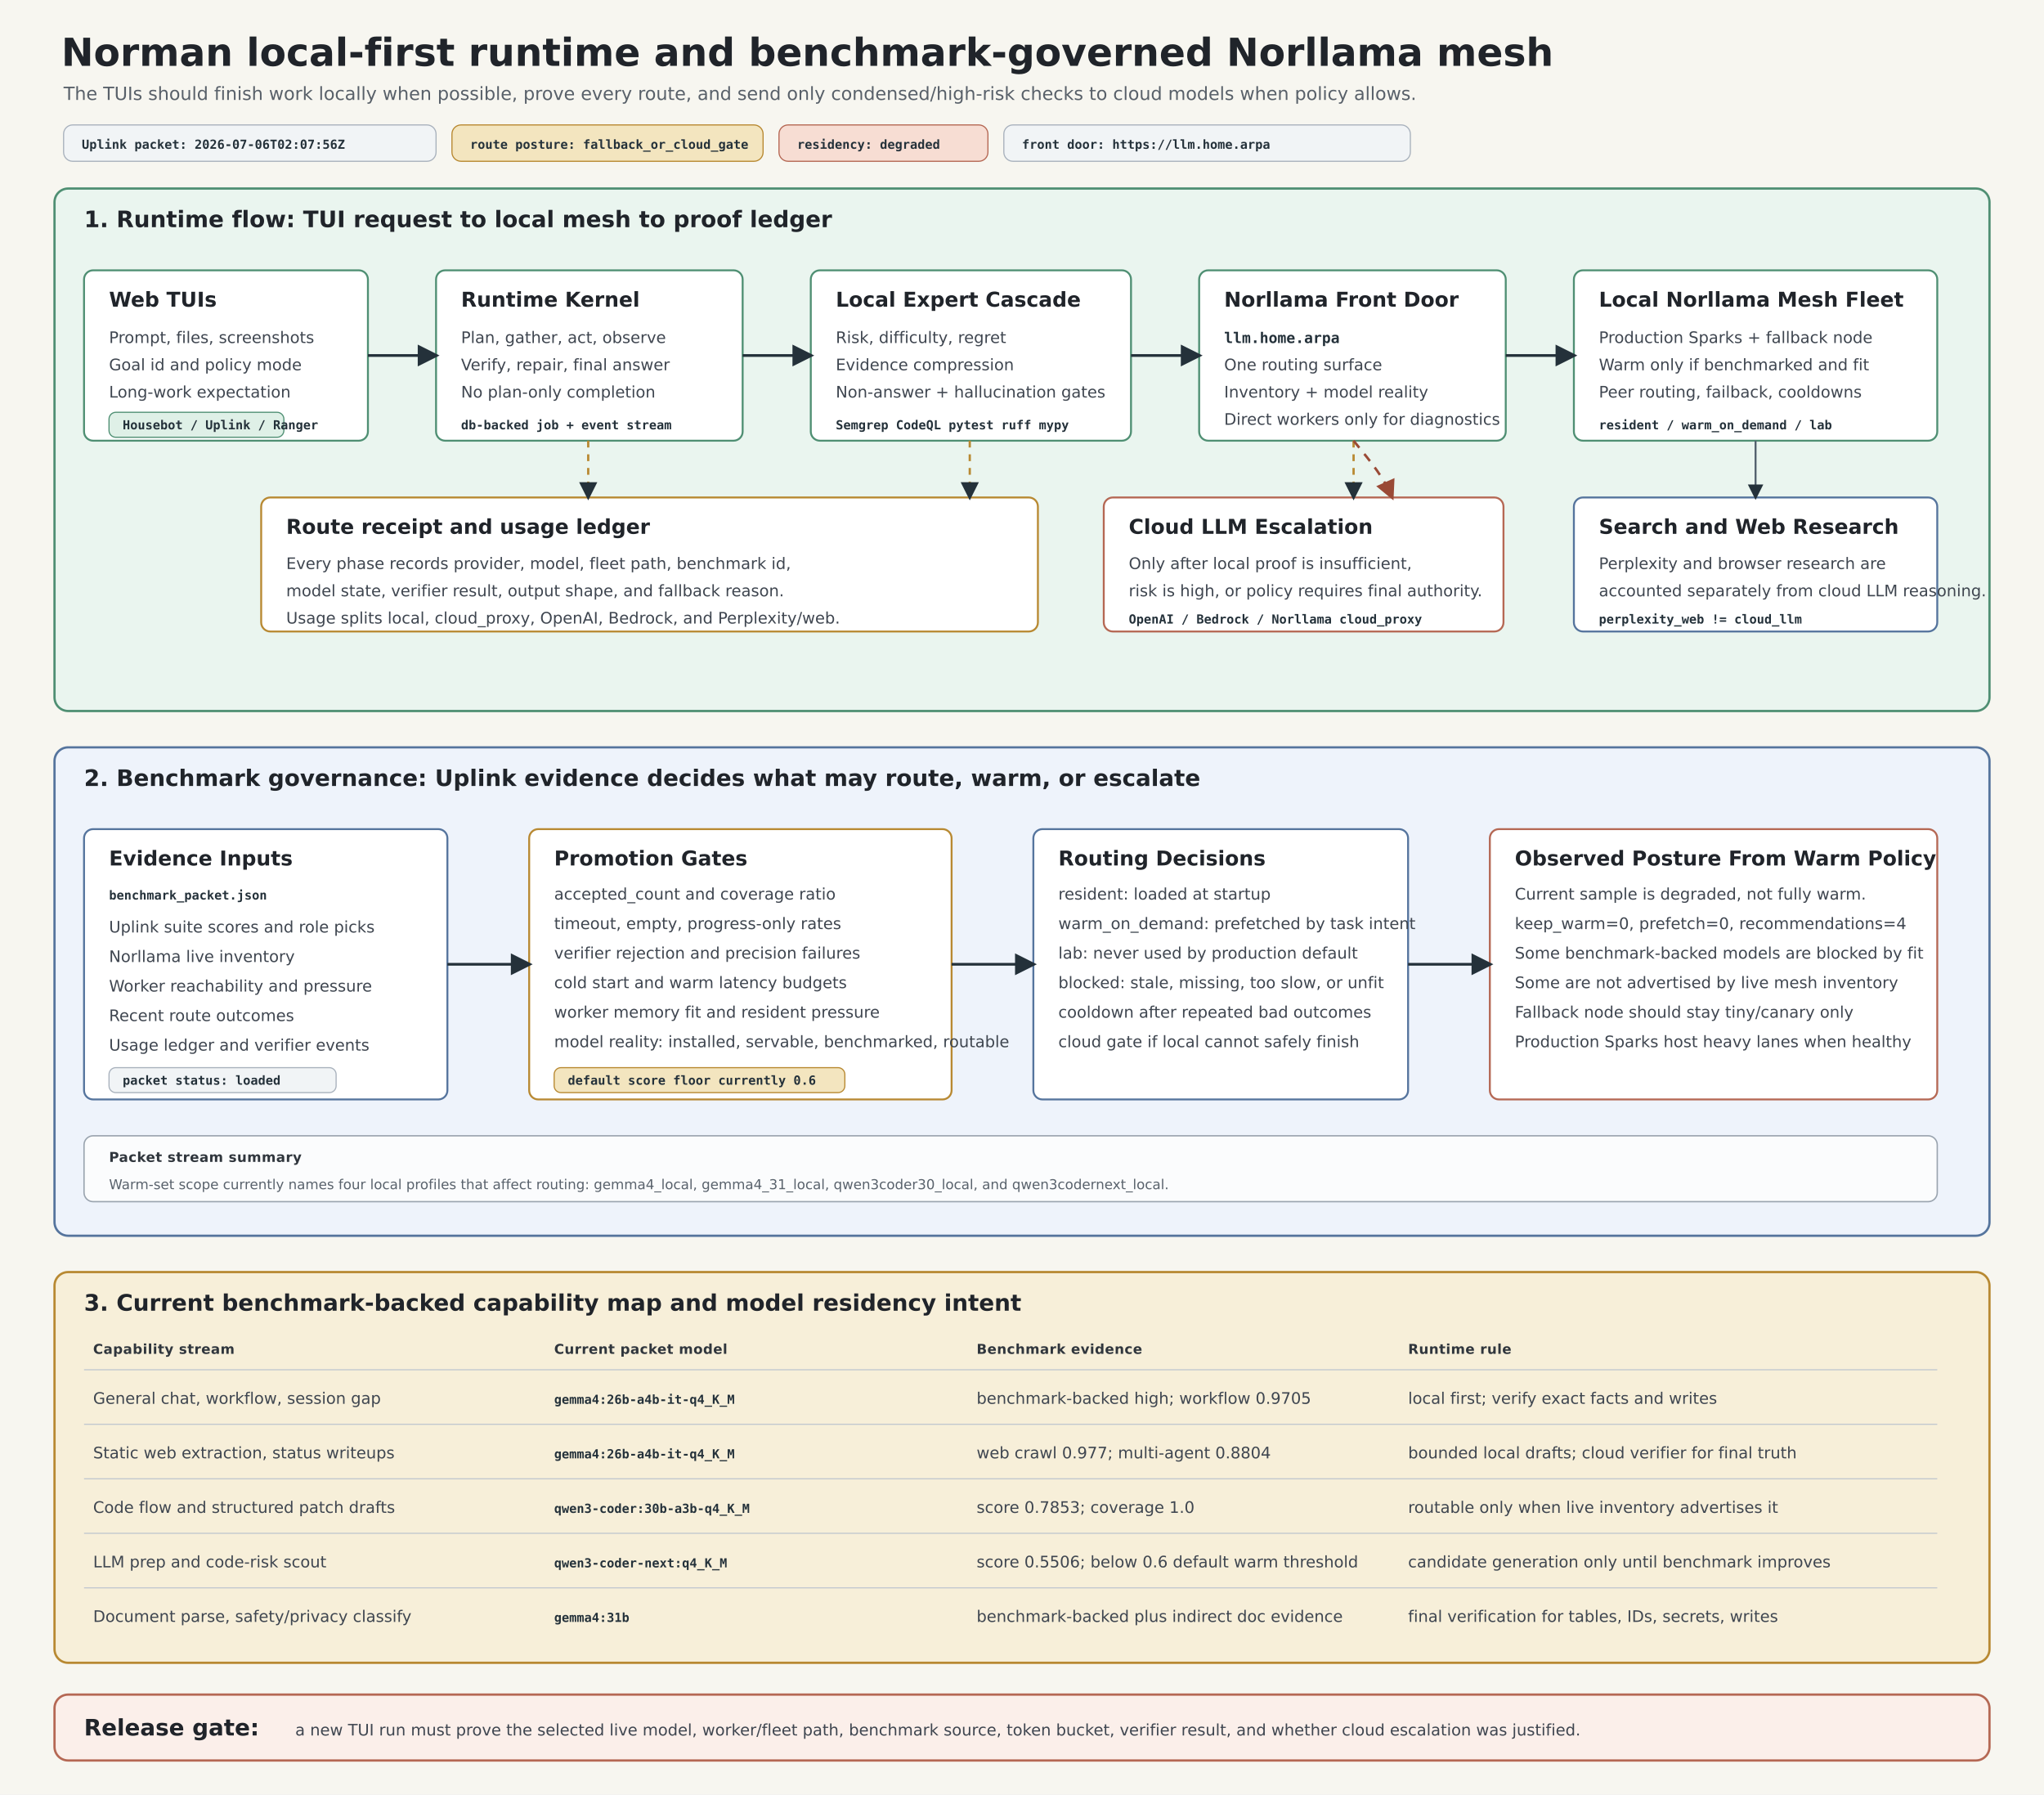
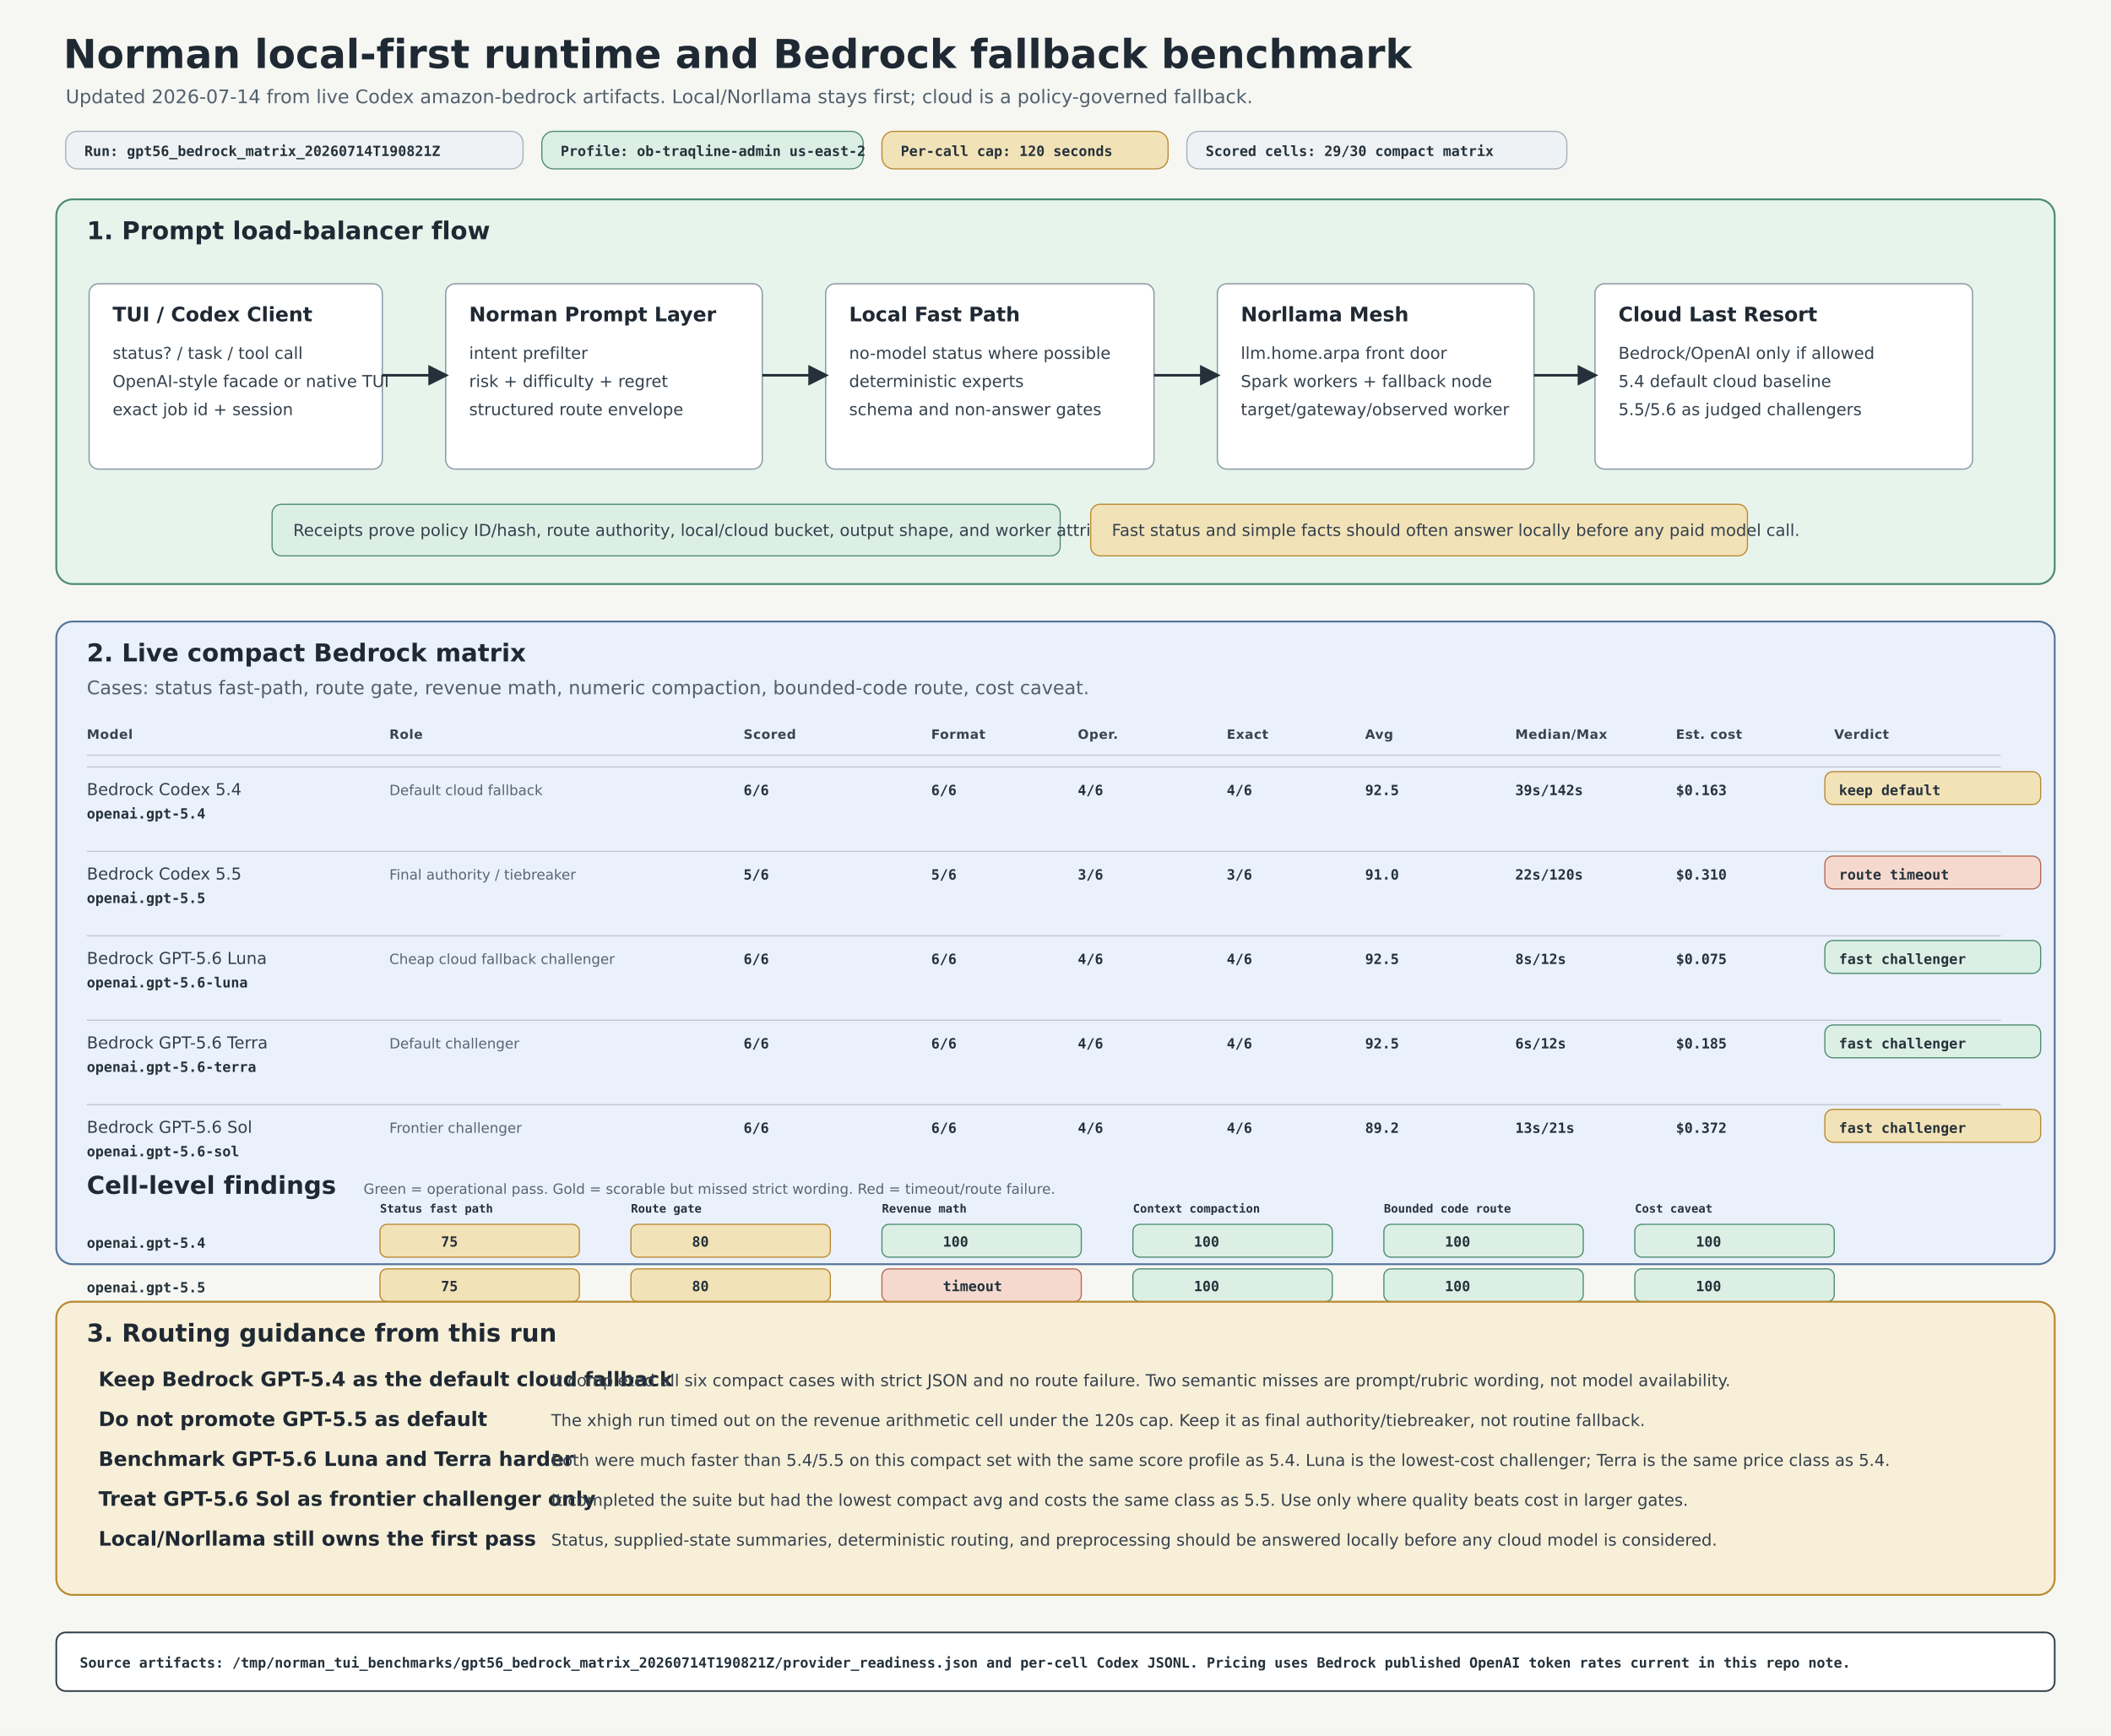
- <svg xmlns="http://www.w3.org/2000/svg" width="1800" height="1580" viewBox="0 0 1800 1580" role="img" aria-labelledby="title desc">
+ <svg xmlns="http://www.w3.org/2000/svg" width="1800" height="1480" viewBox="0 0 1800 1480" role="img" aria-labelledby="title desc">
  <defs>
-     <marker id="arrow-dark" viewBox="0 0 10 10" refX="8.4" refY="5" markerWidth="8" markerHeight="8" orient="auto-start-reverse">
+     <marker id="arrow" viewBox="0 0 10 10" refX="8.4" refY="5" markerWidth="8" markerHeight="8" orient="auto-start-reverse">
      <path d="M 0 0 L 10 5 L 0 10 z" fill="#24313a" />
    </marker>
-     <marker id="arrow-warn" viewBox="0 0 10 10" refX="8.4" refY="5" markerWidth="8" markerHeight="8" orient="auto-start-reverse">
-       <path d="M 0 0 L 10 5 L 0 10 z" fill="#9a4a36" />
-     </marker>
    <style>
-       .bg { fill: #f7f6f0; }
-       .title { font: 700 34px "DejaVu Sans", Arial, sans-serif; fill: #20242a; }
-       .subtitle { font: 500 16px "DejaVu Sans", Arial, sans-serif; fill: #586069; }
-       .section-title { font: 700 20px "DejaVu Sans", Arial, sans-serif; fill: #20242a; }
-       .card-title { font: 700 18px "DejaVu Sans", Arial, sans-serif; fill: #20242a; }
-       .label { font: 700 12px "DejaVu Sans", Arial, sans-serif; fill: #30363d; text-transform: uppercase; letter-spacing: .3px; }
-       .text { font: 500 14px "DejaVu Sans", Arial, sans-serif; fill: #3f4650; }
-       .small { font: 500 12px "DejaVu Sans", Arial, sans-serif; fill: #59626c; }
-       .mono { font: 600 13px "DejaVu Sans Mono", Consolas, monospace; fill: #24313a; }
-       .mono-small { font: 600 11px "DejaVu Sans Mono", Consolas, monospace; fill: #24313a; }
-       .panel-runtime { fill: #eaf5ef; stroke: #4f8f73; stroke-width: 2; }
-       .panel-bench { fill: #eef3fb; stroke: #55749d; stroke-width: 2; }
-       .panel-models { fill: #f7efd9; stroke: #b88932; stroke-width: 2; }
-       .panel-proof { fill: #fbefea; stroke: #b56854; stroke-width: 2; }
-       .card { fill: #ffffff; stroke: #34414d; stroke-width: 1.6; }
-       .card-green { fill: #ffffff; stroke: #4f8f73; stroke-width: 1.7; }
-       .card-blue { fill: #ffffff; stroke: #55749d; stroke-width: 1.7; }
-       .card-gold { fill: #ffffff; stroke: #b88932; stroke-width: 1.7; }
-       .card-red { fill: #ffffff; stroke: #b56854; stroke-width: 1.7; }
-       .muted-card { fill: #fbfcfd; stroke: #9aa4af; stroke-width: 1.2; }
-       .flow { fill: none; stroke: #24313a; stroke-width: 2.4; marker-end: url(#arrow-dark); }
-       .flow-thin { fill: none; stroke: #52606d; stroke-width: 1.7; marker-end: url(#arrow-dark); }
-       .cloud-flow { fill: none; stroke: #9a4a36; stroke-width: 2.2; stroke-dasharray: 8 7; marker-end: url(#arrow-warn); }
-       .receipt-flow { fill: none; stroke: #b88932; stroke-width: 2; stroke-dasharray: 6 6; marker-end: url(#arrow-dark); }
-       .pill { fill: #f1f4f6; stroke: #a9b2bd; stroke-width: 1; }
-       .pill-green { fill: #dff0e7; stroke: #4f8f73; stroke-width: 1; }
-       .pill-gold { fill: #f3e5bf; stroke: #b88932; stroke-width: 1; }
-       .pill-red { fill: #f7ddd3; stroke: #b56854; stroke-width: 1; }
-       .hairline { stroke: #c2c8cf; stroke-width: 1; }
-     </style>
+ .bg{fill:#f6f7f3}.title{font:700 34px DejaVu Sans,Arial,sans-serif;fill:#1f2933}.subtitle{font:500 16px DejaVu Sans,Arial,sans-serif;fill:#52606d}.section{font:700 21px DejaVu Sans,Arial,sans-serif;fill:#1f2933}.card-title{font:700 17px DejaVu Sans,Arial,sans-serif;fill:#1f2933}.label{font:700 11px DejaVu Sans,Arial,sans-serif;fill:#39444e;text-transform:uppercase;letter-spacing:.4px}.text{font:500 14px DejaVu Sans,Arial,sans-serif;fill:#34414d}.small{font:500 12px DejaVu Sans,Arial,sans-serif;fill:#586474}.mono{font:600 12px DejaVu Sans Mono,Consolas,monospace;fill:#24313a}.tiny{font:600 10px DejaVu Sans Mono,Consolas,monospace;fill:#24313a}.panel{fill:#fff;stroke:#2f3b46;stroke-width:1.4}.green{fill:#e7f4ec;stroke:#4c8b6f;stroke-width:1.6}.blue{fill:#eaf1fb;stroke:#55749d;stroke-width:1.6}.gold{fill:#f8efd8;stroke:#b88932;stroke-width:1.6}.red{fill:#f9e7df;stroke:#b56854;stroke-width:1.6}.card{fill:#fff;stroke:#8d99a6;stroke-width:1.1}.pill{fill:#eef2f5;stroke:#a5b0bb;stroke-width:1}.pill-green{fill:#dcefe5;stroke:#4c8b6f;stroke-width:1}.pill-gold{fill:#f2e2b7;stroke:#b88932;stroke-width:1}.pill-red{fill:#f5d9cf;stroke:#b56854;stroke-width:1}.line{stroke:#c2c8cf;stroke-width:1}.flow{fill:none;stroke:#24313a;stroke-width:2.2;marker-end:url(#arrow)}.flow-dash{fill:none;stroke:#9a4a36;stroke-width:2;stroke-dasharray:7 7;marker-end:url(#arrow)}
+ </style>
  </defs>
-   <rect class="bg" x="0" y="0" width="1800" height="1580" />
-   <text class="title" x="54" y="58">Norman local-first runtime and benchmark-governed Norllama mesh</text>
-   <text class="subtitle" x="56" y="88">The TUIs should finish work locally when possible, prove every route, and send only condensed/high-risk checks to cloud models when policy allows.</text>
-   <g id="status-pills">
-     <rect class="pill" x="56" y="110" width="328" height="32" rx="8" />
-     <text class="mono-small" x="72" y="131">Uplink packet: 2026-07-06T02:07:56Z</text>
-     <rect class="pill-gold" x="398" y="110" width="274" height="32" rx="8" />
-     <text class="mono-small" x="414" y="131">route posture: fallback_or_cloud_gate</text>
-     <rect class="pill-red" x="686" y="110" width="184" height="32" rx="8" />
-     <text class="mono-small" x="702" y="131">residency: degraded</text>
-     <rect class="pill" x="884" y="110" width="358" height="32" rx="8" />
-     <text class="mono-small" x="900" y="131">front door: https://llm.home.arpa</text>
-   </g>
-   <rect class="panel-runtime" x="48" y="166" width="1704" height="460" rx="12" />
-   <text class="section-title" x="74" y="200">1. Runtime flow: TUI request to local mesh to proof ledger</text>
-   <g id="web-tui">
-     <rect class="card-green" x="74" y="238" width="250" height="150" rx="8" />
-     <text class="card-title" x="96" y="270">Web TUIs</text>
-     <text class="text" x="96" y="302">Prompt, files, screenshots</text>
-     <text class="text" x="96" y="326">Goal id and policy mode</text>
-     <text class="text" x="96" y="350">Long-work expectation</text>
-     <rect class="pill-green" x="96" y="363" width="154" height="22" rx="6" />
-     <text class="mono-small" x="108" y="378">Housebot / Uplink / Ranger</text>
-   </g>
-   <g id="kernel">
-     <rect class="card-green" x="384" y="238" width="270" height="150" rx="8" />
-     <text class="card-title" x="406" y="270">Runtime Kernel</text>
-     <text class="text" x="406" y="302">Plan, gather, act, observe</text>
-     <text class="text" x="406" y="326">Verify, repair, final answer</text>
-     <text class="text" x="406" y="350">No plan-only completion</text>
-     <text class="mono-small" x="406" y="378">db-backed job + event stream</text>
-   </g>
-   <g id="experts">
-     <rect class="card-green" x="714" y="238" width="282" height="150" rx="8" />
-     <text class="card-title" x="736" y="270">Local Expert Cascade</text>
-     <text class="text" x="736" y="302">Risk, difficulty, regret</text>
-     <text class="text" x="736" y="326">Evidence compression</text>
-     <text class="text" x="736" y="350">Non-answer + hallucination gates</text>
-     <text class="mono-small" x="736" y="378">Semgrep CodeQL pytest ruff mypy</text>
-   </g>
-   <g id="frontdoor">
-     <rect class="card-green" x="1056" y="238" width="270" height="150" rx="8" />
-     <text class="card-title" x="1078" y="270">Norllama Front Door</text>
-     <text class="mono" x="1078" y="302">llm.home.arpa</text>
-     <text class="text" x="1078" y="326">One routing surface</text>
-     <text class="text" x="1078" y="350">Inventory + model reality</text>
-     <text class="text" x="1078" y="374">Direct workers only for diagnostics</text>
-   </g>
-   <g id="fleet">
-     <rect class="card-green" x="1386" y="238" width="320" height="150" rx="8" />
-     <text class="card-title" x="1408" y="270">Local Norllama Mesh Fleet</text>
-     <text class="text" x="1408" y="302">Production Sparks + fallback node</text>
-     <text class="text" x="1408" y="326">Warm only if benchmarked and fit</text>
-     <text class="text" x="1408" y="350">Peer routing, failback, cooldowns</text>
-     <text class="mono-small" x="1408" y="378">resident / warm_on_demand / lab</text>
-   </g>
-   <path class="flow" d="M 324 313 L 384 313" />
-   <path class="flow" d="M 654 313 L 714 313" />
-   <path class="flow" d="M 996 313 L 1056 313" />
-   <path class="flow" d="M 1326 313 L 1386 313" />
-   <g id="receipt-ledger">
-     <rect class="card-gold" x="230" y="438" width="684" height="118" rx="8" />
-     <text class="card-title" x="252" y="470">Route receipt and usage ledger</text>
-     <text class="text" x="252" y="501">Every phase records provider, model, fleet path, benchmark id,</text>
-     <text class="text" x="252" y="525">model state, verifier result, output shape, and fallback reason.</text>
-     <text class="text" x="252" y="549">Usage splits local, cloud_proxy, OpenAI, Bedrock, and Perplexity/web.</text>
-   </g>
-   <g id="cloud">
-     <rect class="card-red" x="972" y="438" width="352" height="118" rx="8" />
-     <text class="card-title" x="994" y="470">Cloud LLM Escalation</text>
-     <text class="text" x="994" y="501">Only after local proof is insufficient,</text>
-     <text class="text" x="994" y="525">risk is high, or policy requires final authority.</text>
-     <text class="mono-small" x="994" y="549">OpenAI / Bedrock / Norllama cloud_proxy</text>
-   </g>
-   <g id="search">
-     <rect class="card-blue" x="1386" y="438" width="320" height="118" rx="8" />
-     <text class="card-title" x="1408" y="470">Search and Web Research</text>
-     <text class="text" x="1408" y="501">Perplexity and browser research are</text>
-     <text class="text" x="1408" y="525">accounted separately from cloud LLM reasoning.</text>
-     <text class="mono-small" x="1408" y="549">perplexity_web != cloud_llm</text>
-   </g>
-   <path class="receipt-flow" d="M 518 388 L 518 438" />
-   <path class="receipt-flow" d="M 854 388 L 854 438" />
-   <path class="receipt-flow" d="M 1192 388 L 1192 438" />
-   <path class="cloud-flow" d="M 1192 388 C 1210 410 1218 420 1226 438" />
-   <path class="flow-thin" d="M 1546 388 L 1546 438" />
-   <rect class="panel-bench" x="48" y="658" width="1704" height="430" rx="12" />
-   <text class="section-title" x="74" y="692">2. Benchmark governance: Uplink evidence decides what may route, warm, or escalate</text>
-   <g id="evidence-inputs">
-     <rect class="card-blue" x="74" y="730" width="320" height="238" rx="8" />
-     <text class="card-title" x="96" y="762">Evidence Inputs</text>
-     <text class="mono-small" x="96" y="792">benchmark_packet.json</text>
-     <text class="text" x="96" y="821">Uplink suite scores and role picks</text>
-     <text class="text" x="96" y="847">Norllama live inventory</text>
-     <text class="text" x="96" y="873">Worker reachability and pressure</text>
-     <text class="text" x="96" y="899">Recent route outcomes</text>
-     <text class="text" x="96" y="925">Usage ledger and verifier events</text>
-     <rect class="pill" x="96" y="940" width="200" height="22" rx="6" />
-     <text class="mono-small" x="108" y="955">packet status: loaded</text>
-   </g>
-   <g id="gates">
-     <rect class="card-gold" x="466" y="730" width="372" height="238" rx="8" />
-     <text class="card-title" x="488" y="762">Promotion Gates</text>
-     <text class="text" x="488" y="792">accepted_count and coverage ratio</text>
-     <text class="text" x="488" y="818">timeout, empty, progress-only rates</text>
-     <text class="text" x="488" y="844">verifier rejection and precision failures</text>
-     <text class="text" x="488" y="870">cold start and warm latency budgets</text>
-     <text class="text" x="488" y="896">worker memory fit and resident pressure</text>
-     <text class="text" x="488" y="922">model reality: installed, servable, benchmarked, routable</text>
-     <rect class="pill-gold" x="488" y="940" width="256" height="22" rx="6" />
-     <text class="mono-small" x="500" y="955">default score floor currently 0.6</text>
-   </g>
-   <g id="decisions">
-     <rect class="card-blue" x="910" y="730" width="330" height="238" rx="8" />
-     <text class="card-title" x="932" y="762">Routing Decisions</text>
-     <text class="text" x="932" y="792">resident: loaded at startup</text>
-     <text class="text" x="932" y="818">warm_on_demand: prefetched by task intent</text>
-     <text class="text" x="932" y="844">lab: never used by production default</text>
-     <text class="text" x="932" y="870">blocked: stale, missing, too slow, or unfit</text>
-     <text class="text" x="932" y="896">cooldown after repeated bad outcomes</text>
-     <text class="text" x="932" y="922">cloud gate if local cannot safely finish</text>
-   </g>
-   <g id="observed-posture">
-     <rect class="card-red" x="1312" y="730" width="394" height="238" rx="8" />
-     <text class="card-title" x="1334" y="762">Observed Posture From Warm Policy</text>
-     <text class="text" x="1334" y="792">Current sample is degraded, not fully warm.</text>
-     <text class="text" x="1334" y="818">keep_warm=0, prefetch=0, recommendations=4</text>
-     <text class="text" x="1334" y="844">Some benchmark-backed models are blocked by fit</text>
-     <text class="text" x="1334" y="870">Some are not advertised by live mesh inventory</text>
-     <text class="text" x="1334" y="896">Fallback node should stay tiny/canary only</text>
-     <text class="text" x="1334" y="922">Production Sparks host heavy lanes when healthy</text>
-   </g>
-   <path class="flow" d="M 394 849 L 466 849" />
-   <path class="flow" d="M 838 849 L 910 849" />
-   <path class="flow" d="M 1240 849 L 1312 849" />
-   <g id="packet-streams">
-     <rect class="muted-card" x="74" y="1000" width="1632" height="58" rx="8" />
-     <text class="label" x="96" y="1023">Packet stream summary</text>
-     <text class="small" x="96" y="1047">Warm-set scope currently names four local profiles that affect routing: gemma4_local, gemma4_31_local, qwen3coder30_local, and qwen3codernext_local.</text>
-   </g>
-   <rect class="panel-models" x="48" y="1120" width="1704" height="344" rx="12" />
-   <text class="section-title" x="74" y="1154">3. Current benchmark-backed capability map and model residency intent</text>
-   <g id="model-table-header">
-     <text class="label" x="82" y="1192">Capability stream</text>
-     <text class="label" x="488" y="1192">Current packet model</text>
-     <text class="label" x="860" y="1192">Benchmark evidence</text>
-     <text class="label" x="1240" y="1192">Runtime rule</text>
-     <line class="hairline" x1="74" y1="1206" x2="1706" y2="1206" />
-   </g>
-   <g id="row1">
-     <text class="text" x="82" y="1236">General chat, workflow, session gap</text>
-     <text class="mono-small" x="488" y="1236">gemma4:26b-a4b-it-q4_K_M</text>
-     <text class="text" x="860" y="1236">benchmark-backed high; workflow 0.9705</text>
-     <text class="text" x="1240" y="1236">local first; verify exact facts and writes</text>
-   </g>
-   <line class="hairline" x1="74" y1="1254" x2="1706" y2="1254" />
-   <g id="row2">
-     <text class="text" x="82" y="1284">Static web extraction, status writeups</text>
-     <text class="mono-small" x="488" y="1284">gemma4:26b-a4b-it-q4_K_M</text>
-     <text class="text" x="860" y="1284">web crawl 0.977; multi-agent 0.8804</text>
-     <text class="text" x="1240" y="1284">bounded local drafts; cloud verifier for final truth</text>
-   </g>
-   <line class="hairline" x1="74" y1="1302" x2="1706" y2="1302" />
-   <g id="row3">
-     <text class="text" x="82" y="1332">Code flow and structured patch drafts</text>
-     <text class="mono-small" x="488" y="1332">qwen3-coder:30b-a3b-q4_K_M</text>
-     <text class="text" x="860" y="1332">score 0.7853; coverage 1.0</text>
-     <text class="text" x="1240" y="1332">routable only when live inventory advertises it</text>
-   </g>
-   <line class="hairline" x1="74" y1="1350" x2="1706" y2="1350" />
-   <g id="row4">
-     <text class="text" x="82" y="1380">LLM prep and code-risk scout</text>
-     <text class="mono-small" x="488" y="1380">qwen3-coder-next:q4_K_M</text>
-     <text class="text" x="860" y="1380">score 0.5506; below 0.6 default warm threshold</text>
-     <text class="text" x="1240" y="1380">candidate generation only until benchmark improves</text>
-   </g>
-   <line class="hairline" x1="74" y1="1398" x2="1706" y2="1398" />
-   <g id="row5">
-     <text class="text" x="82" y="1428">Document parse, safety/privacy classify</text>
-     <text class="mono-small" x="488" y="1428">gemma4:31b</text>
-     <text class="text" x="860" y="1428">benchmark-backed plus indirect doc evidence</text>
-     <text class="text" x="1240" y="1428">final verification for tables, IDs, secrets, writes</text>
-   </g>
-   <rect class="panel-proof" x="48" y="1492" width="1704" height="58" rx="12" />
-   <text class="section-title" x="74" y="1528">Release gate:</text>
-   <text class="text" x="260" y="1528">a new TUI run must prove the selected live model, worker/fleet path, benchmark source, token bucket, verifier result, and whether cloud escalation was justified.</text>
+   <rect class="bg" x="0" y="0" width="1800" height="1480" />
+   <text x="54" y="58" class="title">Norman local-first runtime and Bedrock fallback benchmark</text>
+   <text x="56" y="88" class="subtitle">Updated 2026-07-14 from live Codex amazon-bedrock artifacts. Local/Norllama stays first; cloud is a policy-governed fallback.</text>
+   <rect x="56" y="112" width="390" height="32" rx="10" class="pill" />
+   <text x="72" y="133" class="mono">Run: gpt56_bedrock_matrix_20260714T190821Z</text>
+   <rect x="462" y="112" width="274" height="32" rx="10" class="pill-green" />
+   <text x="478" y="133" class="mono">Profile: ob-traqline-admin us-east-2</text>
+   <rect x="752" y="112" width="244" height="32" rx="10" class="pill-gold" />
+   <text x="768" y="133" class="mono">Per-call cap: 120 seconds</text>
+   <rect x="1012" y="112" width="324" height="32" rx="10" class="pill" />
+   <text x="1028" y="133" class="mono">Scored cells: 29/30 compact matrix</text>
+   <rect x="48" y="170" width="1704" height="328" rx="14" class="green" />
+   <text x="74" y="204" class="section">1. Prompt load-balancer flow</text>
+   <rect x="76" y="242" width="250" height="158" rx="8" class="card" />
+   <text x="96" y="274" class="card-title">TUI / Codex Client</text>
+   <text x="96" y="306" class="text">status? / task / tool call</text>
+   <text x="96" y="330" class="text">OpenAI-style facade or native TUI</text>
+   <text x="96" y="354" class="text">exact job id + session</text>
+   <rect x="380" y="242" width="270" height="158" rx="8" class="card" />
+   <text x="400" y="274" class="card-title">Norman Prompt Layer</text>
+   <text x="400" y="306" class="text">intent prefilter</text>
+   <text x="400" y="330" class="text">risk + difficulty + regret</text>
+   <text x="400" y="354" class="text">structured route envelope</text>
+   <rect x="704" y="242" width="280" height="158" rx="8" class="card" />
+   <text x="724" y="274" class="card-title">Local Fast Path</text>
+   <text x="724" y="306" class="text">no-model status where possible</text>
+   <text x="724" y="330" class="text">deterministic experts</text>
+   <text x="724" y="354" class="text">schema and non-answer gates</text>
+   <rect x="1038" y="242" width="270" height="158" rx="8" class="card" />
+   <text x="1058" y="274" class="card-title">Norllama Mesh</text>
+   <text x="1058" y="306" class="text">llm.home.arpa front door</text>
+   <text x="1058" y="330" class="text">Spark workers + fallback node</text>
+   <text x="1058" y="354" class="text">target/gateway/observed worker</text>
+   <rect x="1360" y="242" width="322" height="158" rx="8" class="card" />
+   <text x="1380" y="274" class="card-title">Cloud Last Resort</text>
+   <text x="1380" y="306" class="text">Bedrock/OpenAI only if allowed</text>
+   <text x="1380" y="330" class="text">5.4 default cloud baseline</text>
+   <text x="1380" y="354" class="text">5.5/5.6 as judged challengers</text>
+   <path class="flow" d="M 326 320 L 380 320" />
+   <path class="flow" d="M 650 320 L 704 320" />
+   <path class="flow" d="M 984 320 L 1038 320" />
+   <path class="flow" d="M 1308 320 L 1360 320" />
+   <rect x="232" y="430" width="672" height="44" rx="8" class="pill-green" />
+   <text x="250" y="457" class="text">Receipts prove policy ID/hash, route authority, local/cloud bucket, output shape, and worker attribution.</text>
+   <rect x="930" y="430" width="560" height="44" rx="8" class="pill-gold" />
+   <text x="948" y="457" class="text">Fast status and simple facts should often answer locally before any paid model call.</text>
+   <rect x="48" y="530" width="1704" height="548" rx="14" class="blue" />
+   <text x="74" y="564" class="section">2. Live compact Bedrock matrix</text>
+   <text x="74" y="592" class="subtitle">Cases: status fast-path, route gate, revenue math, numeric compaction, bounded-code route, cost caveat.</text>
+   <text x="74" y="630" class="label">Model</text>
+   <text x="332" y="630" class="label">Role</text>
+   <text x="634" y="630" class="label">Scored</text>
+   <text x="794" y="630" class="label">Format</text>
+   <text x="919" y="630" class="label">Oper.</text>
+   <text x="1046" y="630" class="label">Exact</text>
+   <text x="1164" y="630" class="label">Avg</text>
+   <text x="1292" y="630" class="label">Median/Max</text>
+   <text x="1429" y="630" class="label">Est. cost</text>
+   <text x="1564" y="630" class="label">Verdict</text>
+   <line x1="74" y1="644" x2="1706" y2="644" class="line" />
+   <line x1="74" y1="654" x2="1706" y2="654" class="line" />
+   <text x="74" y="678" class="text">Bedrock Codex 5.4</text>
+   <text x="74" y="698" class="mono">openai.gpt-5.4</text>
+   <text x="332" y="678" class="small">Default cloud fallback</text>
+   <text x="634" y="678" class="mono">6/6</text>
+   <text x="794" y="678" class="mono">6/6</text>
+   <text x="919" y="678" class="mono">4/6</text>
+   <text x="1046" y="678" class="mono">4/6</text>
+   <text x="1164" y="678" class="mono">92.5</text>
+   <text x="1292" y="678" class="mono">39s/142s</text>
+   <text x="1429" y="678" class="mono">$0.163</text>
+   <rect x="1556" y="658" width="184" height="28" rx="7" class="pill-gold" />
+   <text x="1568" y="678" class="mono">keep default</text>
+   <line x1="74" y1="726" x2="1706" y2="726" class="line" />
+   <text x="74" y="750" class="text">Bedrock Codex 5.5</text>
+   <text x="74" y="770" class="mono">openai.gpt-5.5</text>
+   <text x="332" y="750" class="small">Final authority / tiebreaker</text>
+   <text x="634" y="750" class="mono">5/6</text>
+   <text x="794" y="750" class="mono">5/6</text>
+   <text x="919" y="750" class="mono">3/6</text>
+   <text x="1046" y="750" class="mono">3/6</text>
+   <text x="1164" y="750" class="mono">91.0</text>
+   <text x="1292" y="750" class="mono">22s/120s</text>
+   <text x="1429" y="750" class="mono">$0.310</text>
+   <rect x="1556" y="730" width="184" height="28" rx="7" class="pill-red" />
+   <text x="1568" y="750" class="mono">route timeout</text>
+   <line x1="74" y1="798" x2="1706" y2="798" class="line" />
+   <text x="74" y="822" class="text">Bedrock GPT-5.6 Luna</text>
+   <text x="74" y="842" class="mono">openai.gpt-5.6-luna</text>
+   <text x="332" y="822" class="small">Cheap cloud fallback challenger</text>
+   <text x="634" y="822" class="mono">6/6</text>
+   <text x="794" y="822" class="mono">6/6</text>
+   <text x="919" y="822" class="mono">4/6</text>
+   <text x="1046" y="822" class="mono">4/6</text>
+   <text x="1164" y="822" class="mono">92.5</text>
+   <text x="1292" y="822" class="mono">8s/12s</text>
+   <text x="1429" y="822" class="mono">$0.075</text>
+   <rect x="1556" y="802" width="184" height="28" rx="7" class="pill-green" />
+   <text x="1568" y="822" class="mono">fast challenger</text>
+   <line x1="74" y1="870" x2="1706" y2="870" class="line" />
+   <text x="74" y="894" class="text">Bedrock GPT-5.6 Terra</text>
+   <text x="74" y="914" class="mono">openai.gpt-5.6-terra</text>
+   <text x="332" y="894" class="small">Default challenger</text>
+   <text x="634" y="894" class="mono">6/6</text>
+   <text x="794" y="894" class="mono">6/6</text>
+   <text x="919" y="894" class="mono">4/6</text>
+   <text x="1046" y="894" class="mono">4/6</text>
+   <text x="1164" y="894" class="mono">92.5</text>
+   <text x="1292" y="894" class="mono">6s/12s</text>
+   <text x="1429" y="894" class="mono">$0.185</text>
+   <rect x="1556" y="874" width="184" height="28" rx="7" class="pill-green" />
+   <text x="1568" y="894" class="mono">fast challenger</text>
+   <line x1="74" y1="942" x2="1706" y2="942" class="line" />
+   <text x="74" y="966" class="text">Bedrock GPT-5.6 Sol</text>
+   <text x="74" y="986" class="mono">openai.gpt-5.6-sol</text>
+   <text x="332" y="966" class="small">Frontier challenger</text>
+   <text x="634" y="966" class="mono">6/6</text>
+   <text x="794" y="966" class="mono">6/6</text>
+   <text x="919" y="966" class="mono">4/6</text>
+   <text x="1046" y="966" class="mono">4/6</text>
+   <text x="1164" y="966" class="mono">89.2</text>
+   <text x="1292" y="966" class="mono">13s/21s</text>
+   <text x="1429" y="966" class="mono">$0.372</text>
+   <rect x="1556" y="946" width="184" height="28" rx="7" class="pill-gold" />
+   <text x="1568" y="966" class="mono">fast challenger</text>
+   <text x="74" y="1018" class="section">Cell-level findings</text>
+   <text x="310" y="1018" class="small">Green = operational pass. Gold = scorable but missed strict wording. Red = timeout/route failure.</text>
+   <text x="324" y="1034" class="tiny">Status fast path</text>
+   <text x="538" y="1034" class="tiny">Route gate</text>
+   <text x="752" y="1034" class="tiny">Revenue math</text>
+   <text x="966" y="1034" class="tiny">Context compaction</text>
+   <text x="1180" y="1034" class="tiny">Bounded code route</text>
+   <text x="1394" y="1034" class="tiny">Cost caveat</text>
+   <text x="74" y="1064" class="mono">openai.gpt-5.4</text>
+   <rect x="324" y="1044" width="170" height="28" rx="6" class="pill-gold" />
+   <text x="376" y="1063" class="mono">75</text>
+   <rect x="538" y="1044" width="170" height="28" rx="6" class="pill-gold" />
+   <text x="590" y="1063" class="mono">80</text>
+   <rect x="752" y="1044" width="170" height="28" rx="6" class="pill-green" />
+   <text x="804" y="1063" class="mono">100</text>
+   <rect x="966" y="1044" width="170" height="28" rx="6" class="pill-green" />
+   <text x="1018" y="1063" class="mono">100</text>
+   <rect x="1180" y="1044" width="170" height="28" rx="6" class="pill-green" />
+   <text x="1232" y="1063" class="mono">100</text>
+   <rect x="1394" y="1044" width="170" height="28" rx="6" class="pill-green" />
+   <text x="1446" y="1063" class="mono">100</text>
+   <text x="74" y="1102" class="mono">openai.gpt-5.5</text>
+   <rect x="324" y="1082" width="170" height="28" rx="6" class="pill-gold" />
+   <text x="376" y="1101" class="mono">75</text>
+   <rect x="538" y="1082" width="170" height="28" rx="6" class="pill-gold" />
+   <text x="590" y="1101" class="mono">80</text>
+   <rect x="752" y="1082" width="170" height="28" rx="6" class="pill-red" />
+   <text x="804" y="1101" class="mono">timeout</text>
+   <rect x="966" y="1082" width="170" height="28" rx="6" class="pill-green" />
+   <text x="1018" y="1101" class="mono">100</text>
+   <rect x="1180" y="1082" width="170" height="28" rx="6" class="pill-green" />
+   <text x="1232" y="1101" class="mono">100</text>
+   <rect x="1394" y="1082" width="170" height="28" rx="6" class="pill-green" />
+   <text x="1446" y="1101" class="mono">100</text>
+   <text x="74" y="1140" class="mono">openai.gpt-5.6-luna</text>
+   <rect x="324" y="1120" width="170" height="28" rx="6" class="pill-gold" />
+   <text x="376" y="1139" class="mono">75</text>
+   <rect x="538" y="1120" width="170" height="28" rx="6" class="pill-gold" />
+   <text x="590" y="1139" class="mono">80</text>
+   <rect x="752" y="1120" width="170" height="28" rx="6" class="pill-green" />
+   <text x="804" y="1139" class="mono">100</text>
+   <rect x="966" y="1120" width="170" height="28" rx="6" class="pill-green" />
+   <text x="1018" y="1139" class="mono">100</text>
+   <rect x="1180" y="1120" width="170" height="28" rx="6" class="pill-green" />
+   <text x="1232" y="1139" class="mono">100</text>
+   <rect x="1394" y="1120" width="170" height="28" rx="6" class="pill-green" />
+   <text x="1446" y="1139" class="mono">100</text>
+   <text x="74" y="1178" class="mono">openai.gpt-5.6-terra</text>
+   <rect x="324" y="1158" width="170" height="28" rx="6" class="pill-gold" />
+   <text x="376" y="1177" class="mono">75</text>
+   <rect x="538" y="1158" width="170" height="28" rx="6" class="pill-gold" />
+   <text x="590" y="1177" class="mono">80</text>
+   <rect x="752" y="1158" width="170" height="28" rx="6" class="pill-green" />
+   <text x="804" y="1177" class="mono">100</text>
+   <rect x="966" y="1158" width="170" height="28" rx="6" class="pill-green" />
+   <text x="1018" y="1177" class="mono">100</text>
+   <rect x="1180" y="1158" width="170" height="28" rx="6" class="pill-green" />
+   <text x="1232" y="1177" class="mono">100</text>
+   <rect x="1394" y="1158" width="170" height="28" rx="6" class="pill-green" />
+   <text x="1446" y="1177" class="mono">100</text>
+   <text x="74" y="1216" class="mono">openai.gpt-5.6-sol</text>
+   <rect x="324" y="1196" width="170" height="28" rx="6" class="pill-gold" />
+   <text x="376" y="1215" class="mono">75</text>
+   <rect x="538" y="1196" width="170" height="28" rx="6" class="pill-gold" />
+   <text x="590" y="1215" class="mono">80</text>
+   <rect x="752" y="1196" width="170" height="28" rx="6" class="pill-green" />
+   <text x="804" y="1215" class="mono">100</text>
+   <rect x="966" y="1196" width="170" height="28" rx="6" class="pill-green" />
+   <text x="1018" y="1215" class="mono">80</text>
+   <rect x="1180" y="1196" width="170" height="28" rx="6" class="pill-green" />
+   <text x="1232" y="1215" class="mono">100</text>
+   <rect x="1394" y="1196" width="170" height="28" rx="6" class="pill-green" />
+   <text x="1446" y="1215" class="mono">100</text>
+   <rect x="48" y="1110" width="1704" height="250" rx="14" class="gold" />
+   <text x="74" y="1144" class="section">3. Routing guidance from this run</text>
+   <text x="84" y="1182" class="card-title">Keep Bedrock GPT-5.4 as the default cloud fallback</text>
+   <text x="470" y="1182" class="text">It completed all six compact cases with strict JSON and no route failure. Two semantic misses are prompt/rubric wording, not model availability.</text>
+   <text x="84" y="1216" class="card-title">Do not promote GPT-5.5 as default</text>
+   <text x="470" y="1216" class="text">The xhigh run timed out on the revenue arithmetic cell under the 120s cap. Keep it as final authority/tiebreaker, not routine fallback.</text>
+   <text x="84" y="1250" class="card-title">Benchmark GPT-5.6 Luna and Terra harder</text>
+   <text x="470" y="1250" class="text">Both were much faster than 5.4/5.5 on this compact set with the same score profile as 5.4. Luna is the lowest-cost challenger; Terra is the same price class as 5.4.</text>
+   <text x="84" y="1284" class="card-title">Treat GPT-5.6 Sol as frontier challenger only</text>
+   <text x="470" y="1284" class="text">It completed the suite but had the lowest compact avg and costs the same class as 5.5. Use only where quality beats cost in larger gates.</text>
+   <text x="84" y="1318" class="card-title">Local/Norllama still owns the first pass</text>
+   <text x="470" y="1318" class="text">Status, supplied-state summaries, deterministic routing, and preprocessing should be answered locally before any cloud model is considered.</text>
+   <rect x="48" y="1392" width="1704" height="50" rx="8" class="panel" />
+   <text x="68" y="1422" class="mono">Source artifacts: /tmp/norman_tui_benchmarks/gpt56_bedrock_matrix_20260714T190821Z/provider_readiness.json and per-cell Codex JSONL. Pricing uses Bedrock published OpenAI token rates current in this repo note.</text>
</svg>
